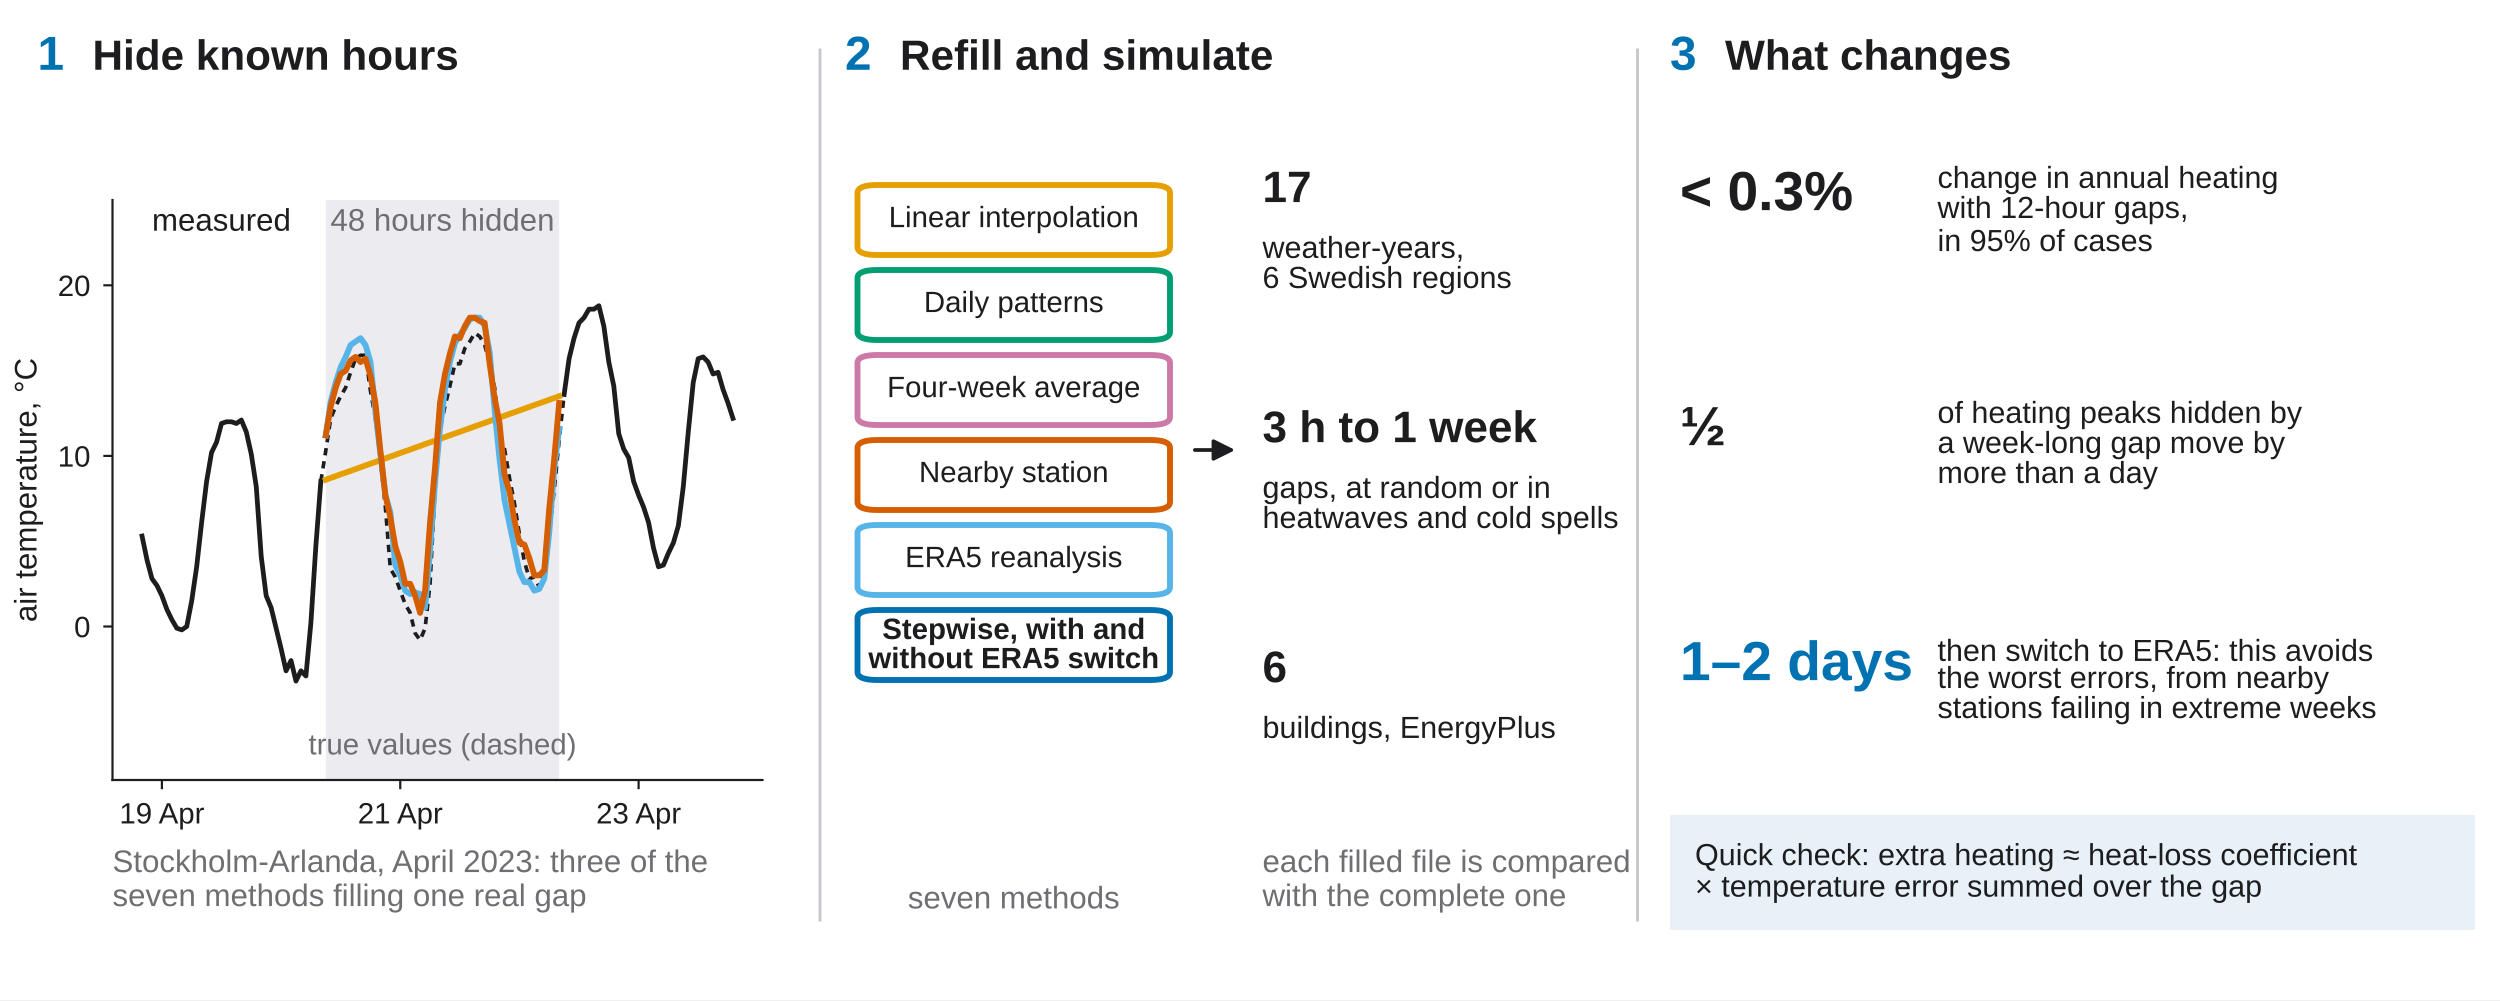
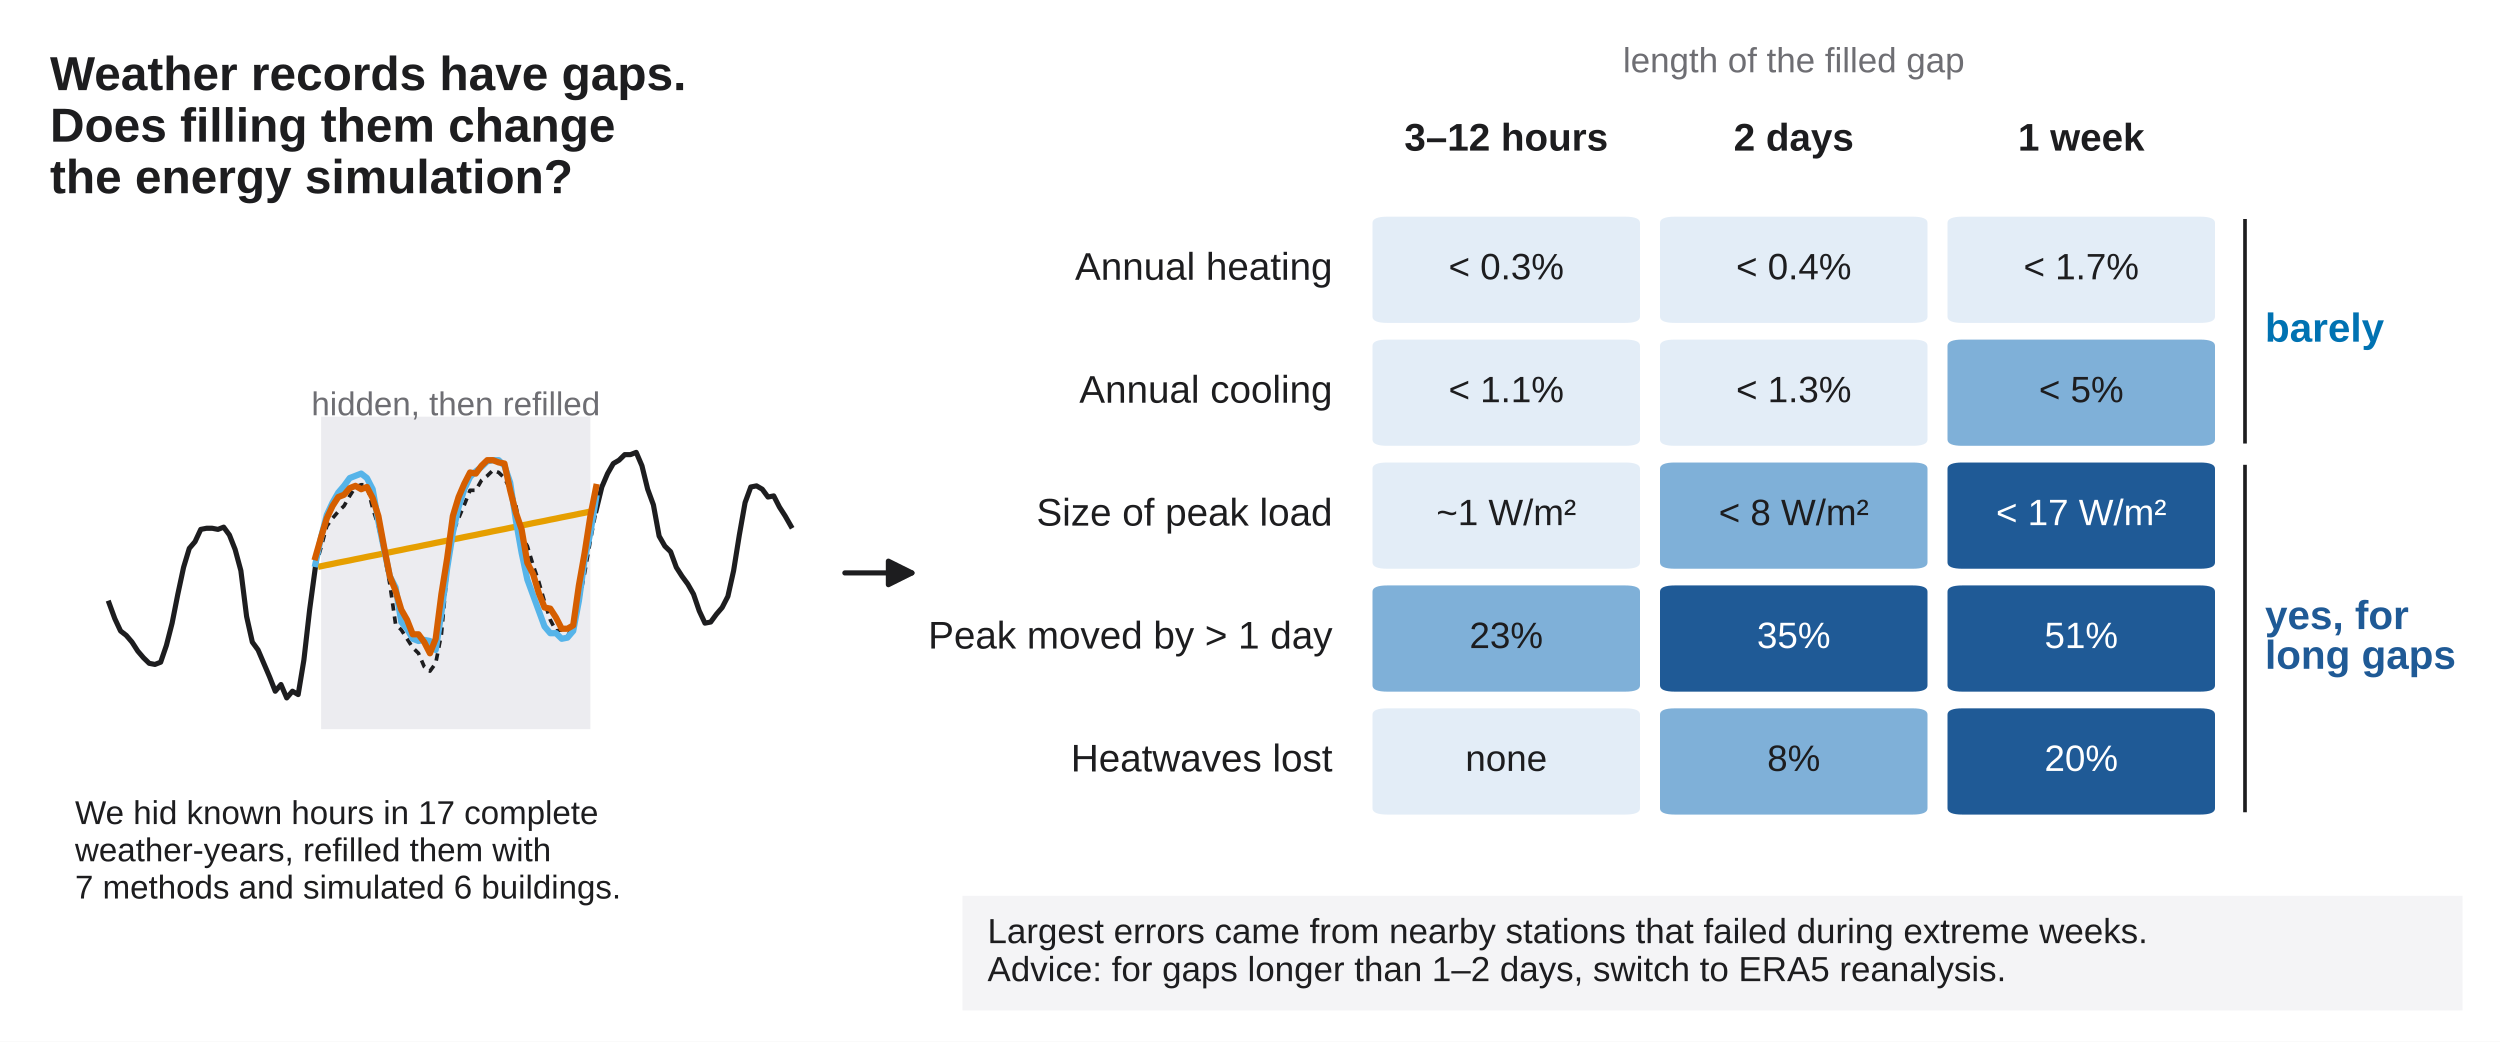
- <svg xmlns="http://www.w3.org/2000/svg" xmlns:xlink="http://www.w3.org/1999/xlink" width="680.315pt" height="272.126pt" viewBox="0 0 680.315 272.126" version="1.1">
+ <svg xmlns="http://www.w3.org/2000/svg" width="680.315pt" height="283.465pt" viewBox="0 0 680.315 283.465" version="1.1">
  <defs>
    <style type="text/css">*{stroke-linejoin: round; stroke-linecap: butt}</style>
  </defs>
  <g id="figure_1">
    <g id="patch_1">
-       <path d="M 0 272.126  L 680.315 272.126  L 680.315 0  L 0 0  z " style="fill: #ffffff" />
+       <path d="M 0 283.465  L 680.315 283.465  L 680.315 0  L 0 0  z " style="fill: #ffffff" />
    </g>
    <g id="axes_1">
      <g id="patch_2">
-         <path d="M 30.614 212.258  L 207.496 212.258  L 207.496 54.425  L 30.614 54.425  z " style="fill: #ffffff" />
+         <path d="M 87.376 198.425  L 160.656 198.425  L 160.656 113.386  L 87.376 113.386  z " clip-path="url(#pfa083b3216)" style="fill: #ececf0" />
      </g>
-       <g id="patch_3">
-         <path d="M 88.651 212.258  L 152.161 212.258  L 152.161 54.425  L 88.651 54.425  z " clip-path="url(#pf0aaccedce)" style="fill: #ececf0" />
+       <g id="line2d_1">
+         <path d="M 29.686 164.106  L 31.246 168.358  L 32.805 171.699  L 34.364 172.913  L 35.923 174.736  L 37.482 177.165  L 39.041 178.988  L 40.601 180.506  L 42.16 180.81  L 43.719 180.202  L 45.278 175.647  L 46.837 169.573  L 48.396 161.676  L 49.956 154.387  L 51.515 149.224  L 53.074 147.402  L 54.633 144.061  L 56.192 143.757  L 57.751 143.757  L 59.311 144.061  L 60.87 143.453  L 62.429 145.579  L 63.988 149.528  L 65.547 155.298  L 67.106 167.75  L 68.666 174.736  L 70.225 176.862  L 71.784 180.506  L 73.343 184.151  L 74.902 188.099  L 76.461 186.277  L 78.021 189.921  L 79.58 188.099  L 81.139 189.01  L 82.698 179.595  L 84.257 165.928  L 85.816 154.387  M 162.215 138.898  L 163.775 132.52  L 165.334 128.875  L 166.893 126.142  L 168.452 125.231  L 170.011 123.712  L 171.57 123.712  L 173.13 123.105  L 174.689 126.749  L 176.248 133.127  L 177.807 137.379  L 179.366 145.883  L 180.925 148.616  L 182.484 150.135  L 184.044 154.387  L 185.603 156.817  L 187.162 158.943  L 188.721 161.676  L 190.28 166.232  L 191.839 169.573  L 193.399 169.269  L 194.958 167.143  L 196.517 165.321  L 198.076 162.283  L 199.635 155.298  L 201.194 145.579  L 202.754 136.772  L 204.313 132.52  L 205.872 132.216  L 207.431 133.127  L 208.99 135.253  L 210.549 134.949  L 212.109 137.987  L 213.668 140.416  L 215.227 143.15  " clip-path="url(#pfa083b3216)" style="fill: none; stroke: #1d1d1f; stroke-width: 1.4; stroke-linecap: square" />
      </g>
-       <g id="matplotlib.axis_1">
-         <g id="xtick_1">
-           <g id="line2d_1">
-             <defs>
-               <path id="m4a65282b1e" d="M 0 0  L 0 2.5  " style="stroke: #1d1d1f; stroke-width: 0.6" />
-             </defs>
-             <g>
-               <use xlink:href="#m4a65282b1e" x="44.059" y="212.258" style="fill: #1d1d1f; stroke: #1d1d1f; stroke-width: 0.6" />
-             </g>
-           </g>
-           <g id="text_1">
-             <text style="font-size: 8px; font-family: 'Arial', 'Helvetica', 'Liberation Sans', 'DejaVu Sans', sans-serif; text-anchor: middle; fill: #1d1d1f" x="44.059" y="224.082" transform="rotate(-0 44.05936 224.0825)">19 Apr</text>
-           </g>
-         </g>
-         <g id="xtick_2">
-           <g id="line2d_2">
-             <g>
-               <use xlink:href="#m4a65282b1e" x="108.921" y="212.258" style="fill: #1d1d1f; stroke: #1d1d1f; stroke-width: 0.6" />
-             </g>
-           </g>
-           <g id="text_2">
-             <text style="font-size: 8px; font-family: 'Arial', 'Helvetica', 'Liberation Sans', 'DejaVu Sans', sans-serif; text-anchor: middle; fill: #1d1d1f" x="108.921" y="224.082" transform="rotate(-0 108.9206 224.0825)">21 Apr</text>
-           </g>
-         </g>
-         <g id="xtick_3">
-           <g id="line2d_3">
-             <g>
-               <use xlink:href="#m4a65282b1e" x="173.782" y="212.258" style="fill: #1d1d1f; stroke: #1d1d1f; stroke-width: 0.6" />
-             </g>
-           </g>
-           <g id="text_3">
-             <text style="font-size: 8px; font-family: 'Arial', 'Helvetica', 'Liberation Sans', 'DejaVu Sans', sans-serif; text-anchor: middle; fill: #1d1d1f" x="173.782" y="224.082" transform="rotate(-0 173.7818 224.0825)">23 Apr</text>
-           </g>
-         </g>
+       <g id="line2d_2">
+         <path d="M 85.816 154.387  L 87.376 148.92  L 88.935 143.15  L 90.494 141.024  L 92.053 139.201  L 93.612 137.683  L 95.171 134.949  L 96.73 132.52  L 98.29 131.912  L 99.849 131.912  L 101.408 138.29  L 102.967 143.15  L 104.526 150.439  L 106.085 158.943  L 107.645 169.876  L 109.204 171.395  L 110.763 173.825  L 112.322 176.254  L 113.881 177.773  L 115.44 181.417  L 117 182.632  L 118.559 180.506  L 120.118 172.61  L 121.677 155.602  L 123.236 144.972  L 124.795 141.024  L 126.355 137.379  L 127.914 133.431  L 129.473 133.431  L 131.032 130.697  L 132.591 129.483  L 134.15 127.964  L 135.71 128.571  L 137.269 130.09  L 138.828 133.127  L 140.387 137.683  L 141.946 145.883  L 143.505 148.616  L 145.065 153.78  L 146.624 158.335  L 148.183 163.802  L 149.742 168.661  L 151.301 171.699  L 152.86 171.395  L 154.42 173.217  L 155.979 170.18  L 157.538 163.802  L 159.097 155.906  L 160.656 147.098  L 162.215 138.898  " clip-path="url(#pfa083b3216)" style="fill: none; stroke-dasharray: 2,1.6; stroke-dashoffset: 0; stroke: #1d1d1f" />
      </g>
-       <g id="matplotlib.axis_2">
-         <g id="ytick_1">
-           <g id="line2d_4">
-             <defs>
-               <path id="mcf73bd3a03" d="M 0 0  L -2.5 0  " style="stroke: #1d1d1f; stroke-width: 0.6" />
-             </defs>
-             <g>
-               <use xlink:href="#mcf73bd3a03" x="30.614" y="170.479" style="fill: #1d1d1f; stroke: #1d1d1f; stroke-width: 0.6" />
-             </g>
-           </g>
-           <g id="text_4">
-             <text style="font-size: 8px; font-family: 'Arial', 'Helvetica', 'Liberation Sans', 'DejaVu Sans', sans-serif; text-anchor: end; fill: #1d1d1f" x="24.614" y="173.391" transform="rotate(-0 24.61417 173.391)">0</text>
-           </g>
-         </g>
-         <g id="ytick_2">
-           <g id="line2d_5">
-             <g>
-               <use xlink:href="#mcf73bd3a03" x="30.614" y="124.057" style="fill: #1d1d1f; stroke: #1d1d1f; stroke-width: 0.6" />
-             </g>
-           </g>
-           <g id="text_5">
-             <text style="font-size: 8px; font-family: 'Arial', 'Helvetica', 'Liberation Sans', 'DejaVu Sans', sans-serif; text-anchor: end; fill: #1d1d1f" x="24.614" y="126.97" transform="rotate(-0 24.61417 126.9695)">10</text>
-           </g>
-         </g>
-         <g id="ytick_3">
-           <g id="line2d_6">
-             <g>
-               <use xlink:href="#mcf73bd3a03" x="30.614" y="77.636" style="fill: #1d1d1f; stroke: #1d1d1f; stroke-width: 0.6" />
-             </g>
-           </g>
-           <g id="text_6">
-             <text style="font-size: 8px; font-family: 'Arial', 'Helvetica', 'Liberation Sans', 'DejaVu Sans', sans-serif; text-anchor: end; fill: #1d1d1f" x="24.614" y="80.548" transform="rotate(-0 24.61417 80.54805)">20</text>
-           </g>
-         </g>
-         <g id="text_7">
-           <text style="font-size: 8.5px; font-family: 'Arial', 'Helvetica', 'Liberation Sans', 'DejaVu Sans', sans-serif; text-anchor: middle; fill: #1d1d1f" x="9.928" y="133.342" transform="rotate(-90 9.927855 133.3417)">air temperature, °C</text>
-         </g>
+       <g id="text_1">
+         <text style="font-size: 9px; font-family: 'Arial', 'Helvetica', 'Liberation Sans', 'DejaVu Sans', sans-serif; text-anchor: middle; fill: #6e6e73" x="124.016" y="113.01" transform="rotate(-0 124.0159 113.0103)">hidden, then refilled</text>
      </g>
-       <g id="patch_4">
-         <path d="M 30.614 212.258  L 30.614 54.425  " style="fill: none; stroke: #1d1d1f; stroke-width: 0.6; stroke-linejoin: miter; stroke-linecap: square" />
+       <g id="line2d_3">
+         <path d="M 87.376 154.083  L 88.935 153.749  L 90.494 153.445  L 92.053 153.111  L 93.612 152.808  L 95.171 152.504  L 96.73 152.17  L 98.29 151.866  L 99.849 151.532  L 101.408 151.228  L 102.967 150.925  L 104.526 150.591  L 106.085 150.287  L 107.645 149.953  L 109.204 149.649  L 110.763 149.315  L 112.322 149.011  L 113.881 148.708  L 115.44 148.373  L 117 148.07  L 118.559 147.736  L 120.118 147.432  L 121.677 147.128  L 123.236 146.794  L 124.795 146.49  L 126.355 146.156  L 127.914 145.853  L 129.473 145.549  L 131.032 145.215  L 132.591 144.911  L 134.15 144.577  L 135.71 144.273  L 137.269 143.97  L 138.828 143.636  L 140.387 143.332  L 141.946 142.998  L 143.505 142.694  L 145.065 142.36  L 146.624 142.056  L 148.183 141.753  L 149.742 141.418  L 151.301 141.115  L 152.86 140.781  L 154.42 140.477  L 155.979 140.173  L 157.538 139.839  L 159.097 139.535  L 160.656 139.201  " clip-path="url(#pfa083b3216)" style="fill: none; stroke: #e69f00; stroke-width: 1.7; stroke-linecap: square" />
      </g>
-       <g id="patch_5">
-         <path d="M 30.614 212.258  L 207.496 212.258  " style="fill: none; stroke: #1d1d1f; stroke-width: 0.6; stroke-linejoin: miter; stroke-linecap: square" />
+       <g id="line2d_4">
+         <path d="M 85.816 153.476  L 87.376 146.187  L 88.935 140.112  L 90.494 136.772  L 92.053 134.038  L 93.612 132.216  L 95.171 130.09  L 96.73 129.483  L 98.29 128.875  L 99.849 130.09  L 101.408 133.127  L 102.967 141.935  L 104.526 149.528  L 106.085 156.817  L 107.645 159.854  L 109.204 169.269  L 110.763 171.091  L 112.322 173.825  L 113.881 174.432  L 115.44 174.128  L 117 174.432  L 118.559 176.862  L 120.118 166.839  L 121.677 154.691  L 123.236 144.972  L 124.795 137.987  L 126.355 133.127  L 127.914 129.786  L 129.473 128.268  L 131.032 127.053  L 132.591 125.534  L 134.15 125.231  L 135.71 125.231  L 137.269 126.749  L 138.828 131.305  L 140.387 141.631  L 141.946 150.439  L 143.505 157.728  L 145.065 161.98  L 146.624 166.232  L 148.183 170.484  L 149.742 172.306  L 151.301 172.306  L 152.86 173.825  L 154.42 173.521  L 155.979 171.699  L 157.538 163.498  L 159.097 152.261  L 160.656 144.972  L 162.215 135.557  " clip-path="url(#pfa083b3216)" style="fill: none; stroke: #56b4e9; stroke-width: 1.7; stroke-linecap: square" />
      </g>
-       <g id="line2d_7">
-         <path d="M 38.654 145.876  L 40.006 152.375  L 41.357 157.481  L 42.708 159.338  L 44.059 162.123  L 45.411 165.837  L 46.762 168.622  L 48.113 170.943  L 49.464 171.407  L 50.816 170.479  L 52.167 163.516  L 53.518 154.231  L 54.87 142.162  L 56.221 131.021  L 57.572 123.129  L 58.923 120.344  L 60.275 115.237  L 61.626 114.773  L 62.977 114.773  L 64.328 115.237  L 65.68 114.309  L 67.031 117.558  L 68.382 123.593  L 69.734 132.413  L 71.085 151.446  L 72.436 162.123  L 73.787 165.373  L 75.139 170.943  L 76.49 176.514  L 77.841 182.549  L 79.193 179.763  L 80.544 185.334  L 81.895 182.549  L 83.246 183.941  L 84.598 169.55  L 85.949 148.661  L 87.3 131.021  M 153.513 107.346  L 154.864 97.597  L 156.215 92.027  L 157.566 87.849  L 158.918 86.456  L 160.269 84.135  L 161.62 84.135  L 162.972 83.207  L 164.323 88.777  L 165.674 98.526  L 167.025 105.025  L 168.377 118.023  L 169.728 122.201  L 171.079 124.522  L 172.43 131.021  L 173.782 134.734  L 175.133 137.984  L 176.484 142.162  L 177.836 149.125  L 179.187 154.231  L 180.538 153.767  L 181.889 150.518  L 183.241 147.732  L 184.592 143.09  L 185.943 132.413  L 187.295 117.558  L 188.646 104.096  L 189.997 97.597  L 191.348 97.133  L 192.7 98.526  L 194.051 101.775  L 195.402 101.311  L 196.753 105.953  L 198.105 109.667  L 199.456 113.845  " clip-path="url(#pf0aaccedce)" style="fill: none; stroke: #1d1d1f; stroke-width: 1.3; stroke-linecap: square" />
-       </g>
-       <g id="line2d_8">
-         <path d="M 87.3 131.021  L 88.651 122.665  L 90.003 113.845  L 91.354 110.595  L 92.705 107.81  L 94.057 105.489  L 95.408 101.311  L 96.759 97.597  L 98.11 96.669  L 99.462 96.669  L 100.813 106.417  L 102.164 113.845  L 103.515 124.986  L 104.867 137.984  L 106.218 154.696  L 107.569 157.017  L 108.921 160.73  L 110.272 164.444  L 111.623 166.765  L 112.974 172.336  L 114.326 174.193  L 115.677 170.943  L 117.028 158.874  L 118.379 132.878  L 119.731 116.63  L 121.082 110.595  L 122.433 105.025  L 123.785 98.99  L 125.136 98.99  L 126.487 94.812  L 127.838 92.955  L 129.19 90.634  L 130.541 91.562  L 131.892 93.883  L 133.244 98.526  L 134.595 105.489  L 135.946 118.023  L 137.297 122.201  L 138.649 130.092  L 140 137.055  L 141.351 145.411  L 142.702 152.839  L 144.054 157.481  L 145.405 157.017  L 146.756 159.802  L 148.108 155.16  L 149.459 145.411  L 150.81 133.342  L 152.161 119.879  L 153.513 107.346  " clip-path="url(#pf0aaccedce)" style="fill: none; stroke-dasharray: 2,1.6; stroke-dashoffset: 0; stroke: #1d1d1f" />
-       </g>
-       <g id="text_8">
-         <text style="font-size: 8.5px; font-family: 'Arial', 'Helvetica', 'Liberation Sans', 'DejaVu Sans', sans-serif; text-anchor: middle; fill: #6e6e73" x="120.406" y="62.781" transform="rotate(-0 120.4064 62.78106)">48 hours hidden</text>
-       </g>
-       <g id="text_9">
-         <text style="font-size: 8.5px; font-family: 'Arial', 'Helvetica', 'Liberation Sans', 'DejaVu Sans', sans-serif; text-anchor: start; fill: #1d1d1f" x="41.357" y="62.781" transform="rotate(-0 41.35681 62.78106)">measured</text>
-       </g>
-       <g id="text_10">
-         <text style="font-size: 8px; font-family: 'Arial', 'Helvetica', 'Liberation Sans', 'DejaVu Sans', sans-serif; text-anchor: middle; fill: #6e6e73" x="120.406" y="205.295" transform="rotate(-0 120.4064 205.295)">true values (dashed)</text>
-       </g>
-       <g id="line2d_9">
-         <path d="M 88.651 130.556  L 90.003 130.046  L 91.354 129.582  L 92.705 129.071  L 94.057 128.607  L 95.408 128.143  L 96.759 127.632  L 98.11 127.168  L 99.462 126.657  L 100.813 126.193  L 102.164 125.729  L 103.515 125.218  L 104.867 124.754  L 106.218 124.243  L 107.569 123.779  L 108.921 123.268  L 110.272 122.804  L 111.623 122.34  L 112.974 121.829  L 114.326 121.365  L 115.677 120.854  L 117.028 120.39  L 118.379 119.926  L 119.731 119.415  L 121.082 118.951  L 122.433 118.44  L 123.785 117.976  L 125.136 117.512  L 126.487 117.001  L 127.838 116.537  L 129.19 116.027  L 130.541 115.562  L 131.892 115.098  L 133.244 114.587  L 134.595 114.123  L 135.946 113.613  L 137.297 113.148  L 138.649 112.638  L 140 112.174  L 141.351 111.709  L 142.702 111.199  L 144.054 110.734  L 145.405 110.224  L 146.756 109.76  L 148.108 109.295  L 149.459 108.785  L 150.81 108.321  L 152.161 107.81  " clip-path="url(#pf0aaccedce)" style="fill: none; stroke: #e69f00; stroke-width: 1.6; stroke-linecap: square" />
-       </g>
-       <g id="line2d_10">
-         <path d="M 88.651 118.487  L 90.003 109.203  L 91.354 104.096  L 92.705 99.918  L 94.057 97.133  L 95.408 93.883  L 96.759 92.955  L 98.11 92.027  L 99.462 93.883  L 100.813 98.526  L 102.164 111.988  L 103.515 123.593  L 104.867 134.734  L 106.218 139.377  L 107.569 153.767  L 108.921 156.552  L 110.272 160.73  L 111.623 161.659  L 112.974 161.195  L 114.326 161.659  L 115.677 165.373  L 117.028 150.053  L 118.379 131.485  L 119.731 116.63  L 121.082 105.953  L 122.433 98.526  L 123.785 93.419  L 125.136 91.098  L 126.487 89.241  L 127.838 86.92  L 129.19 86.456  L 130.541 86.456  L 131.892 88.777  L 133.244 95.74  L 134.595 111.524  L 135.946 124.986  L 137.297 136.127  L 138.649 142.626  L 140 149.125  L 141.351 155.624  L 142.702 158.409  L 144.054 158.409  L 145.405 160.73  L 146.756 160.266  L 148.108 157.481  L 149.459 144.947  L 150.81 127.771  L 152.161 116.63  " clip-path="url(#pf0aaccedce)" style="fill: none; stroke: #56b4e9; stroke-width: 1.6; stroke-linecap: square" />
-       </g>
-       <g id="line2d_11">
-         <path d="M 88.651 118.487  L 90.003 110.595  L 91.354 105.489  L 92.705 101.775  L 94.057 100.847  L 95.408 98.061  L 96.759 97.133  L 98.11 98.526  L 99.462 97.597  L 100.813 102.239  L 102.164 109.667  L 103.515 122.665  L 104.867 134.734  L 106.218 140.769  L 107.569 148.661  L 108.921 152.839  L 110.272 158.874  L 111.623 158.874  L 112.974 162.123  L 114.326 166.765  L 115.677 160.73  L 117.028 142.162  L 118.379 127.307  L 119.731 109.667  L 121.082 101.775  L 122.433 96.205  L 123.785 91.562  L 125.136 92.027  L 126.487 88.777  L 127.838 86.456  L 129.19 86.456  L 130.541 87.384  L 131.892 87.849  L 133.244 98.99  L 134.595 108.274  L 135.946 115.237  L 137.297 129.164  L 138.649 133.806  L 140 141.698  L 141.351 147.732  L 142.702 148.197  L 144.054 151.91  L 145.405 156.552  L 146.756 156.552  L 148.108 155.16  L 149.459 138.448  L 150.81 124.986  L 152.161 109.667  " clip-path="url(#pf0aaccedce)" style="fill: none; stroke: #d55e00; stroke-width: 1.6; stroke-linecap: square" />
+       <g id="line2d_5">
+         <path d="M 85.816 151.654  L 87.376 146.187  L 88.935 141.024  L 90.494 137.683  L 92.053 135.253  L 93.612 134.646  L 95.171 132.823  L 96.73 132.216  L 98.29 133.127  L 99.849 132.52  L 101.408 135.557  L 102.967 140.416  L 104.526 148.92  L 106.085 156.817  L 107.645 160.765  L 109.204 165.928  L 110.763 168.661  L 112.322 172.61  L 113.881 172.61  L 115.44 174.736  L 117 177.773  L 118.559 173.825  L 120.118 161.676  L 121.677 151.957  L 123.236 140.416  L 124.795 135.253  L 126.355 131.609  L 127.914 128.571  L 129.473 128.875  L 131.032 126.749  L 132.591 125.231  L 134.15 125.231  L 135.71 125.838  L 137.269 126.142  L 138.828 133.431  L 140.387 139.505  L 141.946 144.061  L 143.505 153.172  L 145.065 156.209  L 146.624 161.372  L 148.183 165.321  L 149.742 165.624  L 151.301 168.054  L 152.86 171.091  L 154.42 171.091  L 155.979 170.18  L 157.538 159.246  L 159.097 150.439  L 160.656 140.416  L 162.215 132.52  " clip-path="url(#pfa083b3216)" style="fill: none; stroke: #d55e00; stroke-width: 1.7; stroke-linecap: square" />
      </g>
    </g>
+     <g id="patch_3">
+       <path d="M 229.908 155.906  Q 239.813 155.906 248.152 155.906  " style="fill: none; stroke: #1d1d1f; stroke-width: 1.4; stroke-linecap: round" />
+       <path d="M 241.752 152.706  L 248.152 155.906  L 241.752 159.106  z " style="fill: #1d1d1f; stroke: #1d1d1f; stroke-width: 1.4; stroke-linecap: round" />
+     </g>
+     <g id="patch_4">
+       <path d="M 377.575 87.874  L 442.205 87.874  Q 446.287 87.874 446.287 86.173  L 446.287 60.661  Q 446.287 58.961 442.205 58.961  L 377.575 58.961  Q 373.493 58.961 373.493 60.661  L 373.493 86.173  Q 373.493 87.874 377.575 87.874  z " style="fill: #e3edf7" />
+     </g>
+     <g id="patch_5">
+       <path d="M 455.811 87.874  L 520.441 87.874  Q 524.523 87.874 524.523 86.173  L 524.523 60.661  Q 524.523 58.961 520.441 58.961  L 455.811 58.961  Q 451.729 58.961 451.729 60.661  L 451.729 86.173  Q 451.729 87.874 455.811 87.874  z " style="fill: #e3edf7" />
+     </g>
    <g id="patch_6">
-       <path d="M 238.791 69.392  L 312.945 69.392  Q 318.387 69.392 318.387 67.215  L 318.387 52.52  Q 318.387 50.343 312.945 50.343  L 238.791 50.343  Q 233.348 50.343 233.348 52.52  L 233.348 67.215  Q 233.348 69.392 238.791 69.392  z " style="fill: #ffffff; stroke: #e69f00; stroke-width: 1.6; stroke-linejoin: miter" />
+       <path d="M 534.047 87.874  L 598.677 87.874  Q 602.759 87.874 602.759 86.173  L 602.759 60.661  Q 602.759 58.961 598.677 58.961  L 534.047 58.961  Q 529.965 58.961 529.965 60.661  L 529.965 86.173  Q 529.965 87.874 534.047 87.874  z " style="fill: #e3edf7" />
    </g>
    <g id="patch_7">
-       <path d="M 238.791 92.523  L 312.945 92.523  Q 318.387 92.523 318.387 90.346  L 318.387 75.651  Q 318.387 73.474 312.945 73.474  L 238.791 73.474  Q 233.348 73.474 233.348 75.651  L 233.348 90.346  Q 233.348 92.523 238.791 92.523  z " style="fill: #ffffff; stroke: #009e73; stroke-width: 1.6; stroke-linejoin: miter" />
+       <path d="M 377.575 121.323  L 442.205 121.323  Q 446.287 121.323 446.287 119.622  L 446.287 94.11  Q 446.287 92.409 442.205 92.409  L 377.575 92.409  Q 373.493 92.409 373.493 94.11  L 373.493 119.622  Q 373.493 121.323 377.575 121.323  z " style="fill: #e3edf7" />
    </g>
    <g id="patch_8">
-       <path d="M 238.791 115.654  L 312.945 115.654  Q 318.387 115.654 318.387 113.477  L 318.387 98.782  Q 318.387 96.605 312.945 96.605  L 238.791 96.605  Q 233.348 96.605 233.348 98.782  L 233.348 113.477  Q 233.348 115.654 238.791 115.654  z " style="fill: #ffffff; stroke: #cc79a7; stroke-width: 1.6; stroke-linejoin: miter" />
+       <path d="M 455.811 121.323  L 520.441 121.323  Q 524.523 121.323 524.523 119.622  L 524.523 94.11  Q 524.523 92.409 520.441 92.409  L 455.811 92.409  Q 451.729 92.409 451.729 94.11  L 451.729 119.622  Q 451.729 121.323 455.811 121.323  z " style="fill: #e3edf7" />
    </g>
    <g id="patch_9">
-       <path d="M 238.791 138.784  L 312.945 138.784  Q 318.387 138.784 318.387 136.607  L 318.387 121.912  Q 318.387 119.735 312.945 119.735  L 238.791 119.735  Q 233.348 119.735 233.348 121.912  L 233.348 136.607  Q 233.348 138.784 238.791 138.784  z " style="fill: #ffffff; stroke: #d55e00; stroke-width: 1.6; stroke-linejoin: miter" />
+       <path d="M 534.047 121.323  L 598.677 121.323  Q 602.759 121.323 602.759 119.622  L 602.759 94.11  Q 602.759 92.409 598.677 92.409  L 534.047 92.409  Q 529.965 92.409 529.965 94.11  L 529.965 119.622  Q 529.965 121.323 534.047 121.323  z " style="fill: #7fb0d8" />
    </g>
    <g id="patch_10">
-       <path d="M 238.791 161.915  L 312.945 161.915  Q 318.387 161.915 318.387 159.738  L 318.387 145.043  Q 318.387 142.866 312.945 142.866  L 238.791 142.866  Q 233.348 142.866 233.348 145.043  L 233.348 159.738  Q 233.348 161.915 238.791 161.915  z " style="fill: #ffffff; stroke: #56b4e9; stroke-width: 1.6; stroke-linejoin: miter" />
+       <path d="M 377.575 154.772  L 442.205 154.772  Q 446.287 154.772 446.287 153.071  L 446.287 127.559  Q 446.287 125.858 442.205 125.858  L 377.575 125.858  Q 373.493 125.858 373.493 127.559  L 373.493 153.071  Q 373.493 154.772 377.575 154.772  z " style="fill: #e3edf7" />
    </g>
    <g id="patch_11">
-       <path d="M 238.791 185.046  L 312.945 185.046  Q 318.387 185.046 318.387 182.869  L 318.387 168.174  Q 318.387 165.997 312.945 165.997  L 238.791 165.997  Q 233.348 165.997 233.348 168.174  L 233.348 182.869  Q 233.348 185.046 238.791 185.046  z " style="fill: #ffffff; stroke: #0072b2; stroke-width: 1.6; stroke-linejoin: miter" />
+       <path d="M 455.811 154.772  L 520.441 154.772  Q 524.523 154.772 524.523 153.071  L 524.523 127.559  Q 524.523 125.858 520.441 125.858  L 455.811 125.858  Q 451.729 125.858 451.729 127.559  L 451.729 153.071  Q 451.729 154.772 455.811 154.772  z " style="fill: #7fb0d8" />
    </g>
    <g id="patch_12">
-       <path d="M 325.148 122.457  Q 330.634 122.457 335.001 122.457  " style="fill: none; stroke: #1d1d1f; stroke-linecap: round" />
-       <path d="M 330.201 120.057  L 335.001 122.457  L 330.201 124.857  z " style="fill: #1d1d1f; stroke: #1d1d1f; stroke-linecap: round" />
+       <path d="M 534.047 154.772  L 598.677 154.772  Q 602.759 154.772 602.759 153.071  L 602.759 127.559  Q 602.759 125.858 598.677 125.858  L 534.047 125.858  Q 529.965 125.858 529.965 127.559  L 529.965 153.071  Q 529.965 154.772 534.047 154.772  z " style="fill: #1f5a96" />
    </g>
    <g id="patch_13">
-       <path d="M 454.45 253.077  L 673.512 253.077  L 673.512 221.783  L 454.45 221.783  z " style="fill: #e8f1f8" />
+       <path d="M 377.575 188.22  L 442.205 188.22  Q 446.287 188.22 446.287 186.52  L 446.287 161.008  Q 446.287 159.307 442.205 159.307  L 377.575 159.307  Q 373.493 159.307 373.493 161.008  L 373.493 186.52  Q 373.493 188.22 377.575 188.22  z " style="fill: #7fb0d8" />
    </g>
-     <g id="line2d_12">
-       <path d="M 223.143 250.356  L 223.143 13.606  " style="fill: none; stroke: #c7c7cc; stroke-width: 0.8; stroke-linecap: square" />
+     <g id="patch_14">
+       <path d="M 455.811 188.22  L 520.441 188.22  Q 524.523 188.22 524.523 186.52  L 524.523 161.008  Q 524.523 159.307 520.441 159.307  L 455.811 159.307  Q 451.729 159.307 451.729 161.008  L 451.729 186.52  Q 451.729 188.22 455.811 188.22  z " style="fill: #1f5a96" />
    </g>
-     <g id="line2d_13">
-       <path d="M 445.606 250.356  L 445.606 13.606  " style="fill: none; stroke: #c7c7cc; stroke-width: 0.8; stroke-linecap: square" />
+     <g id="patch_15">
+       <path d="M 534.047 188.22  L 598.677 188.22  Q 602.759 188.22 602.759 186.52  L 602.759 161.008  Q 602.759 159.307 598.677 159.307  L 534.047 159.307  Q 529.965 159.307 529.965 161.008  L 529.965 186.52  Q 529.965 188.22 534.047 188.22  z " style="fill: #1f5a96" />
+     </g>
+     <g id="patch_16">
+       <path d="M 377.575 221.669  L 442.205 221.669  Q 446.287 221.669 446.287 219.969  L 446.287 194.457  Q 446.287 192.756 442.205 192.756  L 377.575 192.756  Q 373.493 192.756 373.493 194.457  L 373.493 219.969  Q 373.493 221.669 377.575 221.669  z " style="fill: #e3edf7" />
+     </g>
+     <g id="patch_17">
+       <path d="M 455.811 221.669  L 520.441 221.669  Q 524.523 221.669 524.523 219.969  L 524.523 194.457  Q 524.523 192.756 520.441 192.756  L 455.811 192.756  Q 451.729 192.756 451.729 194.457  L 451.729 219.969  Q 451.729 221.669 455.811 221.669  z " style="fill: #7fb0d8" />
+     </g>
+     <g id="patch_18">
+       <path d="M 534.047 221.669  L 598.677 221.669  Q 602.759 221.669 602.759 219.969  L 602.759 194.457  Q 602.759 192.756 598.677 192.756  L 534.047 192.756  Q 529.965 192.756 529.965 194.457  L 529.965 219.969  Q 529.965 221.669 534.047 221.669  z " style="fill: #1f5a96" />
+     </g>
+     <g id="patch_19">
+       <path d="M 261.921 274.961  L 670.11 274.961  L 670.11 243.78  L 261.921 243.78  z " style="fill: #f4f4f6" />
+     </g>
+     <g id="line2d_6">
+       <path d="M 610.923 120.189  L 610.923 60.094  " style="fill: none; stroke: #1d1d1f; stroke-linecap: square" />
+     </g>
+     <g id="line2d_7">
+       <path d="M 610.923 220.535  L 610.923 126.992  " style="fill: none; stroke: #1d1d1f; stroke-linecap: square" />
+     </g>
+     <g id="text_2">
+       <text style="font-weight: 700; font-size: 13px; font-family: 'Arial', 'Helvetica', 'Liberation Sans', 'DejaVu Sans', sans-serif; fill: #1d1d1f" transform="translate(13.6063 24.52162)">Weather records have gaps.</text>
+       <text style="font-weight: 700; font-size: 13px; font-family: 'Arial', 'Helvetica', 'Liberation Sans', 'DejaVu Sans', sans-serif; fill: #1d1d1f" transform="translate(13.6063 38.55185)">Does filling them change</text>
+       <text style="font-weight: 700; font-size: 13px; font-family: 'Arial', 'Helvetica', 'Liberation Sans', 'DejaVu Sans', sans-serif; fill: #1d1d1f" transform="translate(13.6063 52.58207)">the energy simulation?</text>
+     </g>
+     <g id="text_3">
+       <text style="font-size: 9px; font-family: 'Arial', 'Helvetica', 'Liberation Sans', 'DejaVu Sans', sans-serif; fill: #1d1d1f" transform="translate(20.40945 224.2455)">We hid known hours in 17 complete</text>
+       <text style="font-size: 9px; font-family: 'Arial', 'Helvetica', 'Liberation Sans', 'DejaVu Sans', sans-serif; fill: #1d1d1f" transform="translate(20.40945 234.3811)">weather-years, refilled them with</text>
+       <text style="font-size: 9px; font-family: 'Arial', 'Helvetica', 'Liberation Sans', 'DejaVu Sans', sans-serif; fill: #1d1d1f" transform="translate(20.40945 244.5166)">7 methods and simulated 6 buildings.</text>
+     </g>
+     <g id="text_4">
+       <text style="font-size: 9.5px; font-family: 'Arial', 'Helvetica', 'Liberation Sans', 'DejaVu Sans', sans-serif; text-anchor: middle; fill: #6e6e73" x="488.126" y="19.672" transform="rotate(-0 488.126 19.67216)">length of the filled gap</text>
+     </g>
+     <g id="text_5">
+       <text style="font-weight: 700; font-size: 10.5px; font-family: 'Arial', 'Helvetica', 'Liberation Sans', 'DejaVu Sans', sans-serif; text-anchor: middle; fill: #1d1d1f" x="409.89" y="40.985" transform="rotate(-0 409.8898 40.985)">3–12 hours</text>
+     </g>
+     <g id="text_6">
+       <text style="font-weight: 700; font-size: 10.5px; font-family: 'Arial', 'Helvetica', 'Liberation Sans', 'DejaVu Sans', sans-serif; text-anchor: middle; fill: #1d1d1f" x="488.126" y="40.985" transform="rotate(-0 488.126 40.985)">2 days</text>
+     </g>
+     <g id="text_7">
+       <text style="font-weight: 700; font-size: 10.5px; font-family: 'Arial', 'Helvetica', 'Liberation Sans', 'DejaVu Sans', sans-serif; text-anchor: middle; fill: #1d1d1f" x="566.362" y="40.985" transform="rotate(-0 566.3622 40.985)">1 week</text>
+     </g>
+     <g id="text_8">
+       <text style="font-size: 10.5px; font-family: 'Arial', 'Helvetica', 'Liberation Sans', 'DejaVu Sans', sans-serif; text-anchor: end; fill: #1d1d1f" x="362.608" y="76.135" transform="rotate(-0 362.6079 76.13461)">Annual heating</text>
+     </g>
+     <g id="text_9">
+       <text style="font-size: 10px; font-family: 'Arial', 'Helvetica', 'Liberation Sans', 'DejaVu Sans', sans-serif; text-anchor: middle; fill: #1d1d1f" x="409.89" y="76.005" transform="rotate(-0 409.8898 76.00521)">&lt; 0.3%</text>
+     </g>
+     <g id="text_10">
+       <text style="font-size: 10px; font-family: 'Arial', 'Helvetica', 'Liberation Sans', 'DejaVu Sans', sans-serif; text-anchor: middle; fill: #1d1d1f" x="488.126" y="76.005" transform="rotate(-0 488.126 76.00521)">&lt; 0.4%</text>
    </g>
    <g id="text_11">
-       <text style="font-weight: 700; font-size: 13px; font-family: 'Arial', 'Helvetica', 'Liberation Sans', 'DejaVu Sans', sans-serif; text-anchor: start; fill: #0072b2" x="10.205" y="18.989" transform="rotate(-0 10.20472 18.98877)">1</text>
+       <text style="font-size: 10px; font-family: 'Arial', 'Helvetica', 'Liberation Sans', 'DejaVu Sans', sans-serif; text-anchor: middle; fill: #1d1d1f" x="566.362" y="76.005" transform="rotate(-0 566.3622 76.00521)">&lt; 1.7%</text>
    </g>
    <g id="text_12">
-       <text style="font-weight: 700; font-size: 11.5px; font-family: 'Arial', 'Helvetica', 'Liberation Sans', 'DejaVu Sans', sans-serif; text-anchor: start; fill: #1d1d1f" x="25.172" y="18.985" transform="rotate(-0 25.17165 18.98523)">Hide known hours</text>
+       <text style="font-size: 10.5px; font-family: 'Arial', 'Helvetica', 'Liberation Sans', 'DejaVu Sans', sans-serif; text-anchor: end; fill: #1d1d1f" x="362.608" y="109.583" transform="rotate(-0 362.6079 109.5834)">Annual cooling</text>
    </g>
    <g id="text_13">
-       <text style="font-size: 8.5px; font-family: 'Arial', 'Helvetica', 'Liberation Sans', 'DejaVu Sans', sans-serif; fill: #6e6e73" transform="translate(30.61417 237.3182)">Stockholm-Arlanda, April 2023: three of the</text>
-       <text style="font-size: 8.5px; font-family: 'Arial', 'Helvetica', 'Liberation Sans', 'DejaVu Sans', sans-serif; fill: #6e6e73" transform="translate(30.61417 246.5694)">seven methods filling one real gap</text>
+       <text style="font-size: 10px; font-family: 'Arial', 'Helvetica', 'Liberation Sans', 'DejaVu Sans', sans-serif; text-anchor: middle; fill: #1d1d1f" x="409.89" y="109.454" transform="rotate(-0 409.8898 109.454)">&lt; 1.1%</text>
    </g>
    <g id="text_14">
-       <text style="font-weight: 700; font-size: 13px; font-family: 'Arial', 'Helvetica', 'Liberation Sans', 'DejaVu Sans', sans-serif; text-anchor: start; fill: #0072b2" x="229.946" y="18.989" transform="rotate(-0 229.9465 18.98877)">2</text>
+       <text style="font-size: 10px; font-family: 'Arial', 'Helvetica', 'Liberation Sans', 'DejaVu Sans', sans-serif; text-anchor: middle; fill: #1d1d1f" x="488.126" y="109.454" transform="rotate(-0 488.126 109.454)">&lt; 1.3%</text>
    </g>
    <g id="text_15">
-       <text style="font-weight: 700; font-size: 11.5px; font-family: 'Arial', 'Helvetica', 'Liberation Sans', 'DejaVu Sans', sans-serif; text-anchor: start; fill: #1d1d1f" x="244.913" y="18.985" transform="rotate(-0 244.9134 18.98523)">Refill and simulate</text>
+       <text style="font-size: 10px; font-family: 'Arial', 'Helvetica', 'Liberation Sans', 'DejaVu Sans', sans-serif; text-anchor: middle; fill: #1d1d1f" x="566.362" y="109.454" transform="rotate(-0 566.3622 109.454)">&lt; 5%</text>
    </g>
    <g id="text_16">
-       <text style="font-size: 8px; font-family: 'Arial', 'Helvetica', 'Liberation Sans', 'DejaVu Sans', sans-serif; text-anchor: middle; fill: #1d1d1f" x="275.868" y="61.8" transform="rotate(-0 275.8677 61.8004)">Linear interpolation</text>
+       <text style="font-size: 10.5px; font-family: 'Arial', 'Helvetica', 'Liberation Sans', 'DejaVu Sans', sans-serif; text-anchor: end; fill: #1d1d1f" x="362.608" y="143.032" transform="rotate(-0 362.6079 143.0322)">Size of peak load</text>
    </g>
    <g id="text_17">
-       <text style="font-size: 8px; font-family: 'Arial', 'Helvetica', 'Liberation Sans', 'DejaVu Sans', sans-serif; text-anchor: middle; fill: #1d1d1f" x="275.868" y="84.931" transform="rotate(-0 275.8677 84.93111)">Daily patterns</text>
+       <text style="font-size: 10px; font-family: 'Arial', 'Helvetica', 'Liberation Sans', 'DejaVu Sans', sans-serif; text-anchor: middle; fill: #1d1d1f" x="409.89" y="142.903" transform="rotate(-0 409.8898 142.9029)">~1 W/m²</text>
    </g>
    <g id="text_18">
-       <text style="font-size: 8px; font-family: 'Arial', 'Helvetica', 'Liberation Sans', 'DejaVu Sans', sans-serif; text-anchor: middle; fill: #1d1d1f" x="275.868" y="108.062" transform="rotate(-0 275.8677 108.0618)">Four-week average</text>
+       <text style="font-size: 10px; font-family: 'Arial', 'Helvetica', 'Liberation Sans', 'DejaVu Sans', sans-serif; text-anchor: middle; fill: #1d1d1f" x="488.126" y="142.903" transform="rotate(-0 488.126 142.9029)">&lt; 8 W/m²</text>
    </g>
    <g id="text_19">
-       <text style="font-size: 8px; font-family: 'Arial', 'Helvetica', 'Liberation Sans', 'DejaVu Sans', sans-serif; text-anchor: middle; fill: #1d1d1f" x="275.868" y="131.193" transform="rotate(-0 275.8677 131.1925)">Nearby station</text>
+       <text style="font-size: 10px; font-family: 'Arial', 'Helvetica', 'Liberation Sans', 'DejaVu Sans', sans-serif; text-anchor: middle; fill: #ffffff" x="566.362" y="142.903" transform="rotate(-0 566.3622 142.9029)">&lt; 17 W/m²</text>
    </g>
    <g id="text_20">
-       <text style="font-size: 8px; font-family: 'Arial', 'Helvetica', 'Liberation Sans', 'DejaVu Sans', sans-serif; text-anchor: middle; fill: #1d1d1f" x="275.868" y="154.323" transform="rotate(-0 275.8677 154.3232)">ERA5 reanalysis</text>
+       <text style="font-size: 10.5px; font-family: 'Arial', 'Helvetica', 'Liberation Sans', 'DejaVu Sans', sans-serif; text-anchor: end; fill: #1d1d1f" x="362.608" y="176.481" transform="rotate(-0 362.6079 176.4811)">Peak moved by &gt; 1 day</text>
    </g>
    <g id="text_21">
-       <text style="font-weight: 700; font-size: 8px; font-family: 'Arial', 'Helvetica', 'Liberation Sans', 'DejaVu Sans', sans-serif; fill: #1d1d1f" transform="translate(240.0871 173.8877)">Stepwise, with and</text>
-       <text style="font-weight: 700; font-size: 8px; font-family: 'Arial', 'Helvetica', 'Liberation Sans', 'DejaVu Sans', sans-serif; fill: #1d1d1f" transform="translate(236.3133 181.8108)">without ERA5 switch</text>
+       <text style="font-size: 10px; font-family: 'Arial', 'Helvetica', 'Liberation Sans', 'DejaVu Sans', sans-serif; text-anchor: middle; fill: #1d1d1f" x="409.89" y="176.352" transform="rotate(-0 409.8898 176.3517)">23%</text>
    </g>
    <g id="text_22">
-       <text style="font-size: 8.5px; font-family: 'Arial', 'Helvetica', 'Liberation Sans', 'DejaVu Sans', sans-serif; text-anchor: middle; fill: #6e6e73" x="275.868" y="247.206" transform="rotate(-0 275.8677 247.2065)">seven methods</text>
+       <text style="font-size: 10px; font-family: 'Arial', 'Helvetica', 'Liberation Sans', 'DejaVu Sans', sans-serif; text-anchor: middle; fill: #ffffff" x="488.126" y="176.352" transform="rotate(-0 488.126 176.3517)">35%</text>
    </g>
    <g id="text_23">
-       <text style="font-weight: 700; font-size: 12px; font-family: 'Arial', 'Helvetica', 'Liberation Sans', 'DejaVu Sans', sans-serif; text-anchor: start; fill: #1d1d1f" x="343.559" y="54.998" transform="rotate(-0 343.5591 54.99775)">17</text>
+       <text style="font-size: 10px; font-family: 'Arial', 'Helvetica', 'Liberation Sans', 'DejaVu Sans', sans-serif; text-anchor: middle; fill: #ffffff" x="566.362" y="176.352" transform="rotate(-0 566.3622 176.3517)">51%</text>
    </g>
    <g id="text_24">
-       <text style="font-size: 8.3px; font-family: 'Arial', 'Helvetica', 'Liberation Sans', 'DejaVu Sans', sans-serif; fill: #1d1d1f" transform="translate(343.5591 70.18535)">weather-years,</text>
-       <text style="font-size: 8.3px; font-family: 'Arial', 'Helvetica', 'Liberation Sans', 'DejaVu Sans', sans-serif; fill: #1d1d1f" transform="translate(343.5591 78.36417)">6 Swedish regions</text>
+       <text style="font-size: 10.5px; font-family: 'Arial', 'Helvetica', 'Liberation Sans', 'DejaVu Sans', sans-serif; text-anchor: end; fill: #1d1d1f" x="362.608" y="209.93" transform="rotate(-0 362.6079 209.9299)">Heatwaves lost</text>
    </g>
    <g id="text_25">
-       <text style="font-weight: 700; font-size: 12px; font-family: 'Arial', 'Helvetica', 'Liberation Sans', 'DejaVu Sans', sans-serif; text-anchor: start; fill: #1d1d1f" x="343.559" y="120.308" transform="rotate(-0 343.5591 120.308)">3 h to 1 week</text>
+       <text style="font-size: 10px; font-family: 'Arial', 'Helvetica', 'Liberation Sans', 'DejaVu Sans', sans-serif; text-anchor: middle; fill: #1d1d1f" x="409.89" y="209.8" transform="rotate(-0 409.8898 209.8005)">none</text>
    </g>
    <g id="text_26">
-       <text style="font-size: 8.3px; font-family: 'Arial', 'Helvetica', 'Liberation Sans', 'DejaVu Sans', sans-serif; fill: #1d1d1f" transform="translate(343.5591 135.4956)">gaps, at random or in</text>
-       <text style="font-size: 8.3px; font-family: 'Arial', 'Helvetica', 'Liberation Sans', 'DejaVu Sans', sans-serif; fill: #1d1d1f" transform="translate(343.5591 143.6744)">heatwaves and cold spells</text>
+       <text style="font-size: 10px; font-family: 'Arial', 'Helvetica', 'Liberation Sans', 'DejaVu Sans', sans-serif; text-anchor: middle; fill: #1d1d1f" x="488.126" y="209.8" transform="rotate(-0 488.126 209.8005)">8%</text>
    </g>
    <g id="text_27">
-       <text style="font-weight: 700; font-size: 12px; font-family: 'Arial', 'Helvetica', 'Liberation Sans', 'DejaVu Sans', sans-serif; text-anchor: start; fill: #1d1d1f" x="343.559" y="185.618" transform="rotate(-0 343.5591 185.6182)">6</text>
+       <text style="font-size: 10px; font-family: 'Arial', 'Helvetica', 'Liberation Sans', 'DejaVu Sans', sans-serif; text-anchor: middle; fill: #ffffff" x="566.362" y="209.8" transform="rotate(-0 566.3622 209.8005)">20%</text>
    </g>
    <g id="text_28">
-       <text style="font-size: 8.3px; font-family: 'Arial', 'Helvetica', 'Liberation Sans', 'DejaVu Sans', sans-serif; text-anchor: start; fill: #1d1d1f" x="343.559" y="200.806" transform="rotate(-0 343.5591 200.8058)">buildings, EnergyPlus</text>
+       <text style="font-weight: 700; font-size: 11px; font-family: 'Arial', 'Helvetica', 'Liberation Sans', 'DejaVu Sans', sans-serif; text-anchor: start; fill: #0072b2" x="616.365" y="92.986" transform="rotate(-0 616.3654 92.98626)">barely</text>
    </g>
    <g id="text_29">
-       <text style="font-size: 8.5px; font-family: 'Arial', 'Helvetica', 'Liberation Sans', 'DejaVu Sans', sans-serif; fill: #6e6e73" transform="translate(343.5591 237.3182)">each filled file is compared</text>
-       <text style="font-size: 8.5px; font-family: 'Arial', 'Helvetica', 'Liberation Sans', 'DejaVu Sans', sans-serif; fill: #6e6e73" transform="translate(343.5591 246.5694)">with the complete one</text>
+       <text style="font-weight: 700; font-size: 11px; font-family: 'Arial', 'Helvetica', 'Liberation Sans', 'DejaVu Sans', sans-serif; fill: #1f5a96" transform="translate(616.3654 171.1886)">yes, for</text>
+       <text style="font-weight: 700; font-size: 11px; font-family: 'Arial', 'Helvetica', 'Liberation Sans', 'DejaVu Sans', sans-serif; fill: #1f5a96" transform="translate(616.3654 182.004)">long gaps</text>
    </g>
    <g id="text_30">
-       <text style="font-weight: 700; font-size: 13px; font-family: 'Arial', 'Helvetica', 'Liberation Sans', 'DejaVu Sans', sans-serif; text-anchor: start; fill: #0072b2" x="454.45" y="18.989" transform="rotate(-0 454.4504 18.98877)">3</text>
-     </g>
-     <g id="text_31">
-       <text style="font-weight: 700; font-size: 11.5px; font-family: 'Arial', 'Helvetica', 'Liberation Sans', 'DejaVu Sans', sans-serif; text-anchor: start; fill: #1d1d1f" x="469.417" y="18.985" transform="rotate(-0 469.4173 18.98523)">What changes</text>
-     </g>
-     <g id="text_32">
-       <text style="font-weight: 700; font-size: 15px; font-family: 'Arial', 'Helvetica', 'Liberation Sans', 'DejaVu Sans', sans-serif; text-anchor: start; fill: #1d1d1f" x="457.172" y="57.182" transform="rotate(-0 457.1717 57.18183)">&lt; 0.3%</text>
-     </g>
-     <g id="text_33">
-       <text style="font-size: 8.3px; font-family: 'Arial', 'Helvetica', 'Liberation Sans', 'DejaVu Sans', sans-serif; fill: #1d1d1f" transform="translate(527.2441 51.13653)">change in annual heating</text>
-       <text style="font-size: 8.3px; font-family: 'Arial', 'Helvetica', 'Liberation Sans', 'DejaVu Sans', sans-serif; fill: #1d1d1f" transform="translate(527.2441 59.31535)">with 12-hour gaps,</text>
-       <text style="font-size: 8.3px; font-family: 'Arial', 'Helvetica', 'Liberation Sans', 'DejaVu Sans', sans-serif; fill: #1d1d1f" transform="translate(527.2441 68.31445)">in 95% of cases</text>
-     </g>
-     <g id="text_34">
-       <text style="font-weight: 700; font-size: 15px; font-family: 'Arial', 'Helvetica', 'Liberation Sans', 'DejaVu Sans', sans-serif; text-anchor: start; fill: #1d1d1f" x="457.172" y="121.131" transform="rotate(-0 457.1717 121.1314)">½</text>
-     </g>
-     <g id="text_35">
-       <text style="font-size: 8.3px; font-family: 'Arial', 'Helvetica', 'Liberation Sans', 'DejaVu Sans', sans-serif; fill: #1d1d1f" transform="translate(527.2441 115.0861)">of heating peaks hidden by</text>
-       <text style="font-size: 8.3px; font-family: 'Arial', 'Helvetica', 'Liberation Sans', 'DejaVu Sans', sans-serif; fill: #1d1d1f" transform="translate(527.2441 123.265)">a week-long gap move by</text>
-       <text style="font-size: 8.3px; font-family: 'Arial', 'Helvetica', 'Liberation Sans', 'DejaVu Sans', sans-serif; fill: #1d1d1f" transform="translate(527.2441 131.4438)">more than a day</text>
-     </g>
-     <g id="text_36">
-       <text style="font-weight: 700; font-size: 15px; font-family: 'Arial', 'Helvetica', 'Liberation Sans', 'DejaVu Sans', sans-serif; text-anchor: start; fill: #0072b2" x="457.172" y="185.081" transform="rotate(-0 457.1717 185.081)">1–2 days</text>
-     </g>
-     <g id="text_37">
-       <text style="font-size: 8.3px; font-family: 'Arial', 'Helvetica', 'Liberation Sans', 'DejaVu Sans', sans-serif; fill: #1d1d1f" transform="translate(527.2441 179.856)">then switch to ERA5: this avoids</text>
-       <text style="font-size: 8.3px; font-family: 'Arial', 'Helvetica', 'Liberation Sans', 'DejaVu Sans', sans-serif; fill: #1d1d1f" transform="translate(527.2441 187.2146)">the worst errors, from nearby</text>
-       <text style="font-size: 8.3px; font-family: 'Arial', 'Helvetica', 'Liberation Sans', 'DejaVu Sans', sans-serif; fill: #1d1d1f" transform="translate(527.2441 195.3934)">stations failing in extreme weeks</text>
-     </g>
-     <g id="text_38">
-       <text style="font-size: 8.3px; font-family: 'Arial', 'Helvetica', 'Liberation Sans', 'DejaVu Sans', sans-serif; fill: #1d1d1f" transform="translate(461.2535 235.4282)">Quick check: extra heating ≈ heat-loss coefficient</text>
-       <text style="font-size: 8.3px; font-family: 'Arial', 'Helvetica', 'Liberation Sans', 'DejaVu Sans', sans-serif; fill: #1d1d1f" transform="translate(461.2535 243.9965)">× temperature error summed over the gap</text>
+       <text style="font-size: 9.5px; font-family: 'Arial', 'Helvetica', 'Liberation Sans', 'DejaVu Sans', sans-serif; fill: #1d1d1f" transform="translate(268.7244 256.6588)">Largest errors came from nearby stations that failed during extreme weeks.</text>
+       <text style="font-size: 9.5px; font-family: 'Arial', 'Helvetica', 'Liberation Sans', 'DejaVu Sans', sans-serif; fill: #1d1d1f" transform="translate(268.7244 266.9984)">Advice: for gaps longer than 1–2 days, switch to ERA5 reanalysis.</text>
    </g>
  </g>
  <defs>
-     <clipPath id="pf0aaccedce">
-       <rect x="30.614" y="54.425" width="176.882" height="157.833" />
+     <clipPath id="pfa083b3216">
+       <rect x="20.409" y="113.386" width="204.094" height="85.039" />
    </clipPath>
  </defs>
</svg>
